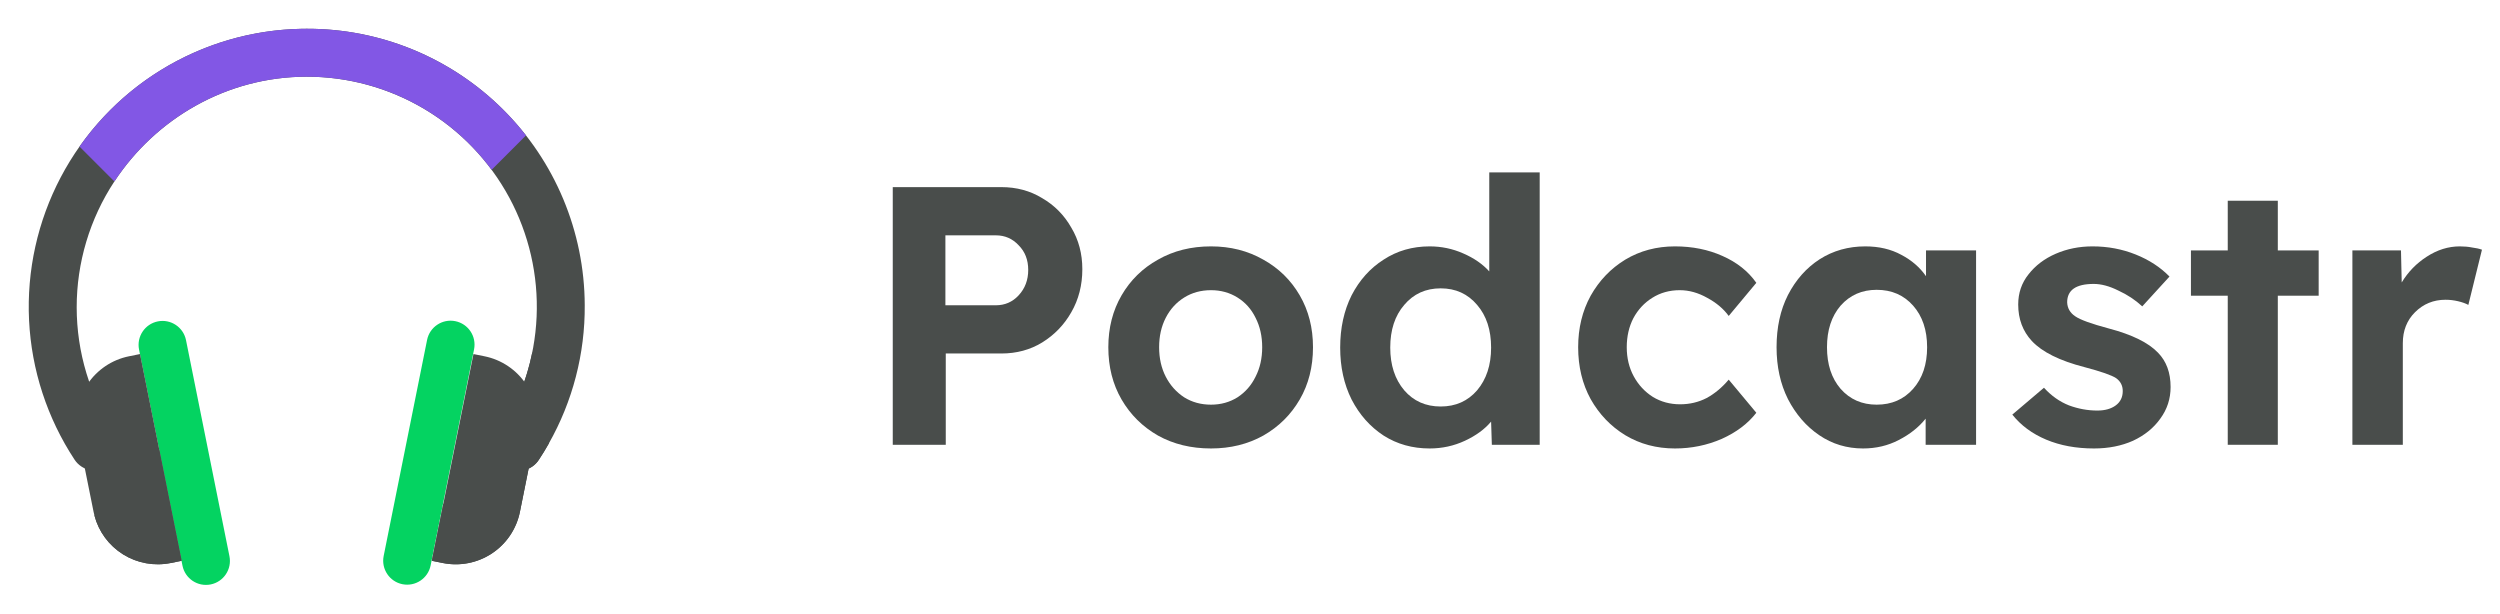
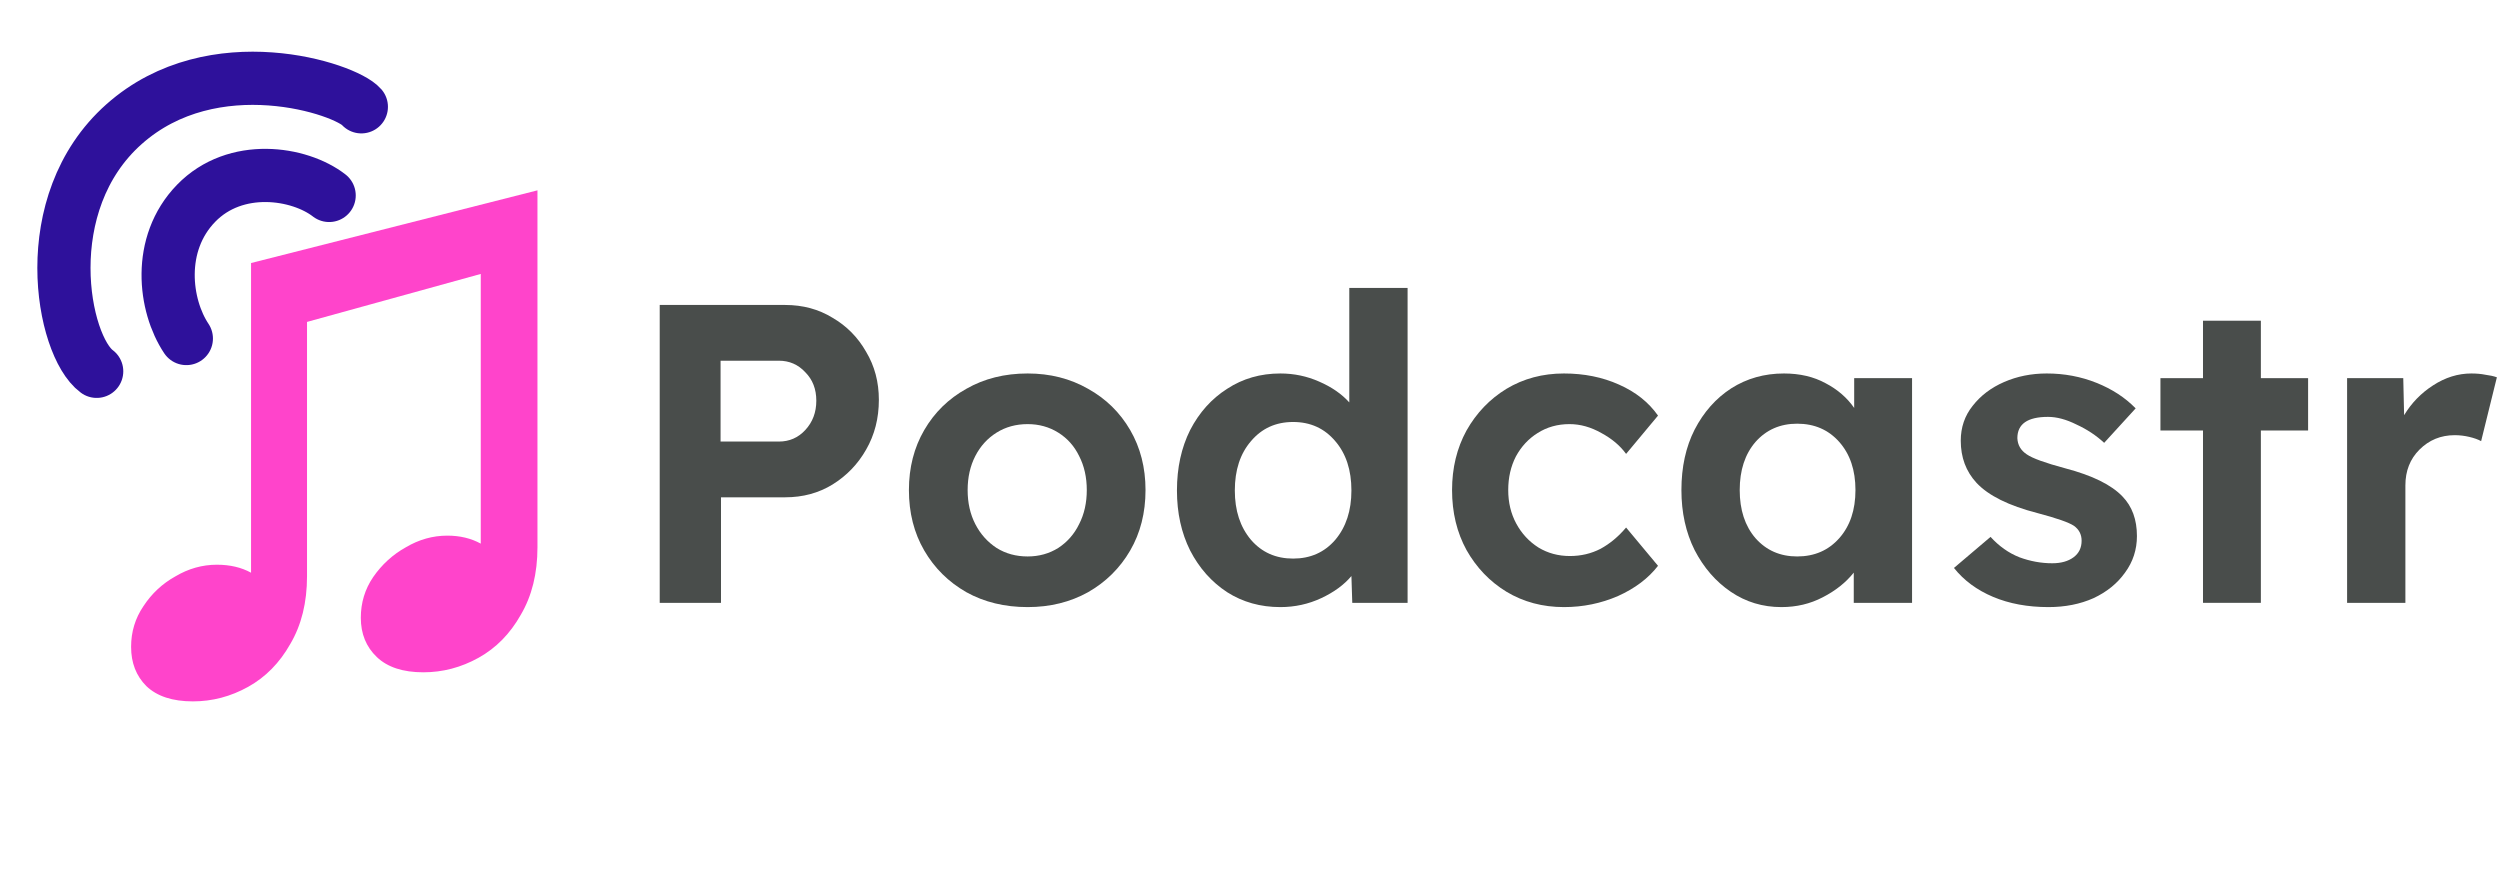
- <svg xmlns="http://www.w3.org/2000/svg" width="163" height="40" viewBox="0 0 163 40" fill="none">
-   <path d="M58.208 29V12.2H65.288C66.28 12.2 67.168 12.44 67.952 12.92C68.752 13.384 69.384 14.024 69.848 14.84C70.328 15.64 70.568 16.544 70.568 17.552C70.568 18.592 70.328 19.528 69.848 20.36C69.384 21.176 68.752 21.832 67.952 22.328C67.168 22.808 66.28 23.048 65.288 23.048H61.664V29H58.208ZM61.64 19.904H64.928C65.52 19.904 66.016 19.688 66.416 19.256C66.832 18.808 67.04 18.256 67.04 17.6C67.04 16.944 66.832 16.408 66.416 15.992C66.016 15.56 65.52 15.344 64.928 15.344H61.64V19.904Z" fill="#494D4B" />
-   <path d="M78.959 29.24C77.663 29.24 76.511 28.96 75.503 28.4C74.495 27.824 73.703 27.04 73.127 26.048C72.551 25.056 72.263 23.92 72.263 22.64C72.263 21.376 72.551 20.248 73.127 19.256C73.703 18.264 74.495 17.488 75.503 16.928C76.511 16.352 77.663 16.064 78.959 16.064C80.223 16.064 81.359 16.352 82.367 16.928C83.375 17.488 84.167 18.264 84.743 19.256C85.319 20.248 85.607 21.376 85.607 22.64C85.607 23.92 85.319 25.056 84.743 26.048C84.167 27.04 83.375 27.824 82.367 28.4C81.359 28.96 80.223 29.24 78.959 29.24ZM78.959 26.384C79.599 26.384 80.175 26.224 80.687 25.904C81.199 25.568 81.591 25.12 81.863 24.56C82.151 24 82.295 23.36 82.295 22.64C82.295 21.92 82.151 21.28 81.863 20.72C81.591 20.16 81.199 19.72 80.687 19.4C80.175 19.08 79.599 18.92 78.959 18.92C78.303 18.92 77.719 19.08 77.207 19.4C76.695 19.72 76.295 20.16 76.007 20.72C75.719 21.28 75.575 21.92 75.575 22.64C75.575 23.36 75.719 24 76.007 24.56C76.295 25.12 76.695 25.568 77.207 25.904C77.719 26.224 78.303 26.384 78.959 26.384Z" fill="#494D4B" />
-   <path d="M93.212 29.24C92.092 29.24 91.092 28.96 90.212 28.4C89.332 27.824 88.636 27.04 88.124 26.048C87.628 25.056 87.38 23.928 87.38 22.664C87.38 21.384 87.628 20.248 88.124 19.256C88.636 18.264 89.332 17.488 90.212 16.928C91.092 16.352 92.092 16.064 93.212 16.064C93.98 16.064 94.708 16.216 95.396 16.52C96.1 16.824 96.668 17.216 97.1 17.696V11.24H100.388V29H97.268L97.22 27.488C96.804 27.984 96.236 28.4 95.516 28.736C94.796 29.072 94.028 29.24 93.212 29.24ZM93.932 26.504C94.908 26.504 95.7 26.152 96.308 25.448C96.916 24.728 97.22 23.8 97.22 22.664C97.22 21.512 96.916 20.584 96.308 19.88C95.7 19.16 94.908 18.8 93.932 18.8C92.956 18.8 92.164 19.16 91.556 19.88C90.948 20.584 90.644 21.512 90.644 22.664C90.644 23.8 90.948 24.728 91.556 25.448C92.164 26.152 92.956 26.504 93.932 26.504Z" fill="#494D4B" />
-   <path d="M109.208 29.24C108.008 29.24 106.928 28.952 105.968 28.376C105.024 27.8 104.272 27.016 103.712 26.024C103.168 25.032 102.896 23.904 102.896 22.64C102.896 21.392 103.168 20.272 103.712 19.28C104.272 18.288 105.024 17.504 105.968 16.928C106.928 16.352 108.008 16.064 109.208 16.064C110.344 16.064 111.376 16.272 112.304 16.688C113.248 17.104 113.984 17.688 114.512 18.44L112.712 20.6C112.376 20.136 111.912 19.744 111.32 19.424C110.728 19.088 110.128 18.92 109.52 18.92C108.848 18.92 108.248 19.088 107.72 19.424C107.208 19.744 106.8 20.184 106.496 20.744C106.208 21.304 106.064 21.936 106.064 22.64C106.064 23.344 106.216 23.976 106.52 24.536C106.824 25.096 107.24 25.544 107.768 25.88C108.296 26.2 108.888 26.36 109.544 26.36C110.168 26.36 110.744 26.224 111.272 25.952C111.8 25.664 112.28 25.264 112.712 24.752L114.512 26.912C113.968 27.616 113.216 28.184 112.256 28.616C111.296 29.032 110.28 29.24 109.208 29.24Z" fill="#494D4B" />
-   <path d="M121.472 29.24C120.416 29.24 119.464 28.952 118.616 28.376C117.768 27.8 117.088 27.016 116.576 26.024C116.08 25.032 115.832 23.904 115.832 22.64C115.832 21.344 116.08 20.208 116.576 19.232C117.088 18.24 117.776 17.464 118.64 16.904C119.52 16.344 120.512 16.064 121.616 16.064C122.512 16.064 123.296 16.248 123.968 16.616C124.64 16.968 125.176 17.432 125.576 18.008V16.328H128.84V29H125.552V27.296C125.104 27.856 124.52 28.32 123.8 28.688C123.096 29.056 122.32 29.24 121.472 29.24ZM122.36 26.384C123.336 26.384 124.128 26.04 124.736 25.352C125.344 24.664 125.648 23.76 125.648 22.64C125.648 21.52 125.344 20.616 124.736 19.928C124.128 19.24 123.336 18.896 122.36 18.896C121.4 18.896 120.616 19.24 120.008 19.928C119.416 20.616 119.12 21.52 119.12 22.64C119.12 23.76 119.416 24.664 120.008 25.352C120.616 26.04 121.4 26.384 122.36 26.384Z" fill="#494D4B" />
-   <path d="M136.531 29.24C135.363 29.24 134.323 29.048 133.411 28.664C132.499 28.28 131.763 27.736 131.203 27.032L133.267 25.28C133.747 25.808 134.291 26.192 134.899 26.432C135.507 26.656 136.123 26.768 136.747 26.768C137.243 26.768 137.643 26.656 137.947 26.432C138.251 26.208 138.403 25.896 138.403 25.496C138.403 25.144 138.259 24.864 137.971 24.656C137.683 24.464 136.995 24.224 135.907 23.936C134.291 23.52 133.147 22.952 132.475 22.232C131.883 21.592 131.587 20.8 131.587 19.856C131.587 19.104 131.811 18.448 132.259 17.888C132.707 17.312 133.299 16.864 134.035 16.544C134.771 16.224 135.571 16.064 136.435 16.064C137.427 16.064 138.363 16.24 139.243 16.592C140.123 16.944 140.859 17.424 141.451 18.032L139.675 19.976C139.227 19.56 138.707 19.216 138.115 18.944C137.539 18.656 137.003 18.512 136.507 18.512C135.355 18.512 134.779 18.912 134.779 19.712C134.795 20.096 134.971 20.4 135.307 20.624C135.627 20.848 136.355 21.112 137.491 21.416C139.011 21.816 140.083 22.344 140.707 23C141.251 23.56 141.523 24.304 141.523 25.232C141.523 26 141.299 26.688 140.851 27.296C140.419 27.904 139.827 28.384 139.075 28.736C138.323 29.072 137.475 29.24 136.531 29.24Z" fill="#494D4B" />
-   <path d="M145.249 29V19.28H142.849V16.328H145.249V13.088H148.513V16.328H151.177V19.28H148.513V29H145.249Z" fill="#494D4B" />
-   <path d="M153.376 29V16.328H156.544L156.592 18.416C157.008 17.728 157.552 17.168 158.224 16.736C158.912 16.288 159.632 16.064 160.384 16.064C160.672 16.064 160.936 16.088 161.176 16.136C161.432 16.168 161.648 16.216 161.824 16.28L160.936 19.88C160.76 19.784 160.536 19.704 160.264 19.64C159.992 19.576 159.72 19.544 159.448 19.544C158.664 19.544 158 19.816 157.456 20.36C156.928 20.888 156.664 21.56 156.664 22.376V29H153.376Z" fill="#494D4B" />
-   <path d="M38.125 19.888C38.149 23.054 37.34 26.171 35.777 28.926C35.575 29.284 35.361 29.634 35.134 29.976C35.023 30.15 34.877 30.3 34.707 30.417C34.537 30.535 34.345 30.617 34.142 30.66C33.94 30.702 33.731 30.704 33.528 30.666C33.325 30.627 33.132 30.548 32.959 30.434C32.786 30.32 32.638 30.173 32.523 30.001C32.408 29.83 32.328 29.637 32.288 29.434C32.247 29.231 32.248 29.022 32.289 28.82C32.33 28.617 32.411 28.424 32.527 28.253C34.019 25.99 34.868 23.364 34.987 20.656C35.105 17.948 34.488 15.259 33.2 12.874C31.912 10.489 30.002 8.497 27.673 7.111C25.344 5.724 22.683 4.995 19.972 5C14.762 5.01 10.142 7.745 7.457 11.832C5.852 14.27 4.998 17.126 5 20.045C5.003 22.964 5.863 25.818 7.473 28.253C7.701 28.599 7.782 29.022 7.699 29.427C7.616 29.834 7.375 30.19 7.029 30.418C6.683 30.646 6.261 30.728 5.855 30.645C5.449 30.561 5.092 30.32 4.864 29.974C3.079 27.265 2.054 24.127 1.895 20.887C1.737 17.647 2.451 14.424 3.962 11.553C5.474 8.683 7.729 6.271 10.491 4.569C13.253 2.868 16.421 1.938 19.664 1.878C19.778 1.876 19.891 1.875 20.005 1.875C24.795 1.865 29.393 3.756 32.791 7.133C36.188 10.511 38.106 15.098 38.125 19.888Z" fill="#494D4B" />
-   <path d="M9.066 22.794L11.898 36.882C12.068 37.728 12.891 38.275 13.737 38.105C14.582 37.935 15.13 37.112 14.96 36.266L12.128 22.179C11.958 21.333 11.135 20.785 10.289 20.955C9.444 21.125 8.896 21.949 9.066 22.794Z" fill="#04D361" />
-   <path d="M11.844 36.564L11.126 36.709C10.059 36.923 8.95 36.722 8.027 36.147C7.103 35.572 6.434 34.665 6.157 33.612C6.136 33.531 6.116 33.45 6.1 33.367L5.071 28.256C4.848 27.146 5.075 25.993 5.701 25.051C6.328 24.108 7.303 23.453 8.413 23.229L9.13 23.084L10.39 29.341L11.844 36.564Z" fill="#494D4B" />
-   <path d="M11.844 36.564L11.126 36.709C10.059 36.923 8.95 36.722 8.027 36.147C7.103 35.572 6.434 34.665 6.157 33.612C7.674 32.298 9.09 30.87 10.39 29.341L11.844 36.564Z" fill="#494D4B" />
-   <path d="M36.148 27.087L35.777 28.926C35.575 29.284 35.361 29.634 35.134 29.976C35.023 30.15 34.877 30.3 34.707 30.417C34.537 30.534 34.345 30.617 34.142 30.659C33.94 30.702 33.731 30.704 33.528 30.665C33.325 30.627 33.132 30.548 32.959 30.434C32.786 30.32 32.638 30.173 32.523 30.001C32.408 29.829 32.328 29.637 32.288 29.434C32.247 29.231 32.248 29.022 32.289 28.819C32.33 28.617 32.411 28.424 32.527 28.253C33.587 26.65 34.326 24.858 34.705 22.974C35.293 23.467 35.737 24.109 35.991 24.833C36.245 25.557 36.299 26.335 36.148 27.087Z" fill="#494D4B" />
-   <path d="M34.295 8.83L32.054 11.071C30.657 9.182 28.836 7.649 26.737 6.594C24.638 5.54 22.321 4.993 19.972 5C14.762 5.01 10.142 7.745 7.457 11.832L5.184 9.559C6.823 7.229 8.988 5.32 11.505 3.985C14.021 2.651 16.816 1.929 19.664 1.878C19.778 1.876 19.891 1.875 20.005 1.875C22.759 1.869 25.479 2.492 27.955 3.698C30.432 4.903 32.601 6.658 34.295 8.83Z" fill="#8257E5" />
-   <path d="M27.846 22.163L25.015 36.251C24.845 37.097 25.392 37.92 26.238 38.09C27.084 38.26 27.907 37.712 28.077 36.867L30.909 22.779C31.079 21.933 30.531 21.11 29.685 20.94C28.84 20.77 28.016 21.318 27.846 22.163Z" fill="#04D361" />
-   <path d="M34.929 28.256L33.9 33.367C33.677 34.477 33.022 35.452 32.079 36.079C31.137 36.705 29.984 36.932 28.874 36.709L28.156 36.564L28.9 32.871L30.869 23.084L31.587 23.229C32.697 23.453 33.672 24.108 34.299 25.05C34.386 25.18 34.465 25.314 34.536 25.453C34.982 26.315 35.12 27.304 34.929 28.256Z" fill="#494D4B" />
-   <path d="M34.929 28.256L33.9 33.367C33.677 34.477 33.022 35.452 32.079 36.079C31.137 36.705 29.984 36.932 28.874 36.709L28.156 36.564L28.9 32.871C31.04 30.609 32.93 28.122 34.536 25.453C34.982 26.315 35.12 27.304 34.929 28.256Z" fill="#494D4B" />
+ <svg xmlns="http://www.w3.org/2000/svg" width="141" height="50" viewBox="0 0 141 50" fill="none">
+   <path d="M20.38 6.024C19.5 5 12.036 2.528 7 7C1.964 11.472 3.5 19.5 5.453 20.943" stroke="#2E119B" stroke-width="3" stroke-linecap="round" stroke-linejoin="round" />
+   <path d="M37.208 34V17.2H44.288C45.28 17.2 46.168 17.44 46.952 17.92C47.752 18.384 48.384 19.024 48.848 19.84C49.328 20.64 49.568 21.544 49.568 22.552C49.568 23.592 49.328 24.528 48.848 25.36C48.384 26.176 47.752 26.832 46.952 27.328C46.168 27.808 45.28 28.048 44.288 28.048H40.664V34H37.208ZM40.64 24.904H43.928C44.52 24.904 45.016 24.688 45.416 24.256C45.832 23.808 46.04 23.256 46.04 22.6C46.04 21.944 45.832 21.408 45.416 20.992C45.016 20.56 44.52 20.344 43.928 20.344H40.64V24.904Z" fill="#494D4B" />
+   <path d="M57.959 34.24C56.663 34.24 55.511 33.96 54.503 33.4C53.495 32.824 52.703 32.04 52.127 31.048C51.551 30.056 51.263 28.92 51.263 27.64C51.263 26.376 51.551 25.248 52.127 24.256C52.703 23.264 53.495 22.488 54.503 21.928C55.511 21.352 56.663 21.064 57.959 21.064C59.223 21.064 60.359 21.352 61.367 21.928C62.375 22.488 63.167 23.264 63.743 24.256C64.319 25.248 64.607 26.376 64.607 27.64C64.607 28.92 64.319 30.056 63.743 31.048C63.167 32.04 62.375 32.824 61.367 33.4C60.359 33.96 59.223 34.24 57.959 34.24ZM57.959 31.384C58.599 31.384 59.175 31.224 59.687 30.904C60.199 30.568 60.591 30.12 60.863 29.56C61.151 29 61.295 28.36 61.295 27.64C61.295 26.92 61.151 26.28 60.863 25.72C60.591 25.16 60.199 24.72 59.687 24.4C59.175 24.08 58.599 23.92 57.959 23.92C57.303 23.92 56.719 24.08 56.207 24.4C55.695 24.72 55.295 25.16 55.007 25.72C54.719 26.28 54.575 26.92 54.575 27.64C54.575 28.36 54.719 29 55.007 29.56C55.295 30.12 55.695 30.568 56.207 30.904C56.719 31.224 57.303 31.384 57.959 31.384Z" fill="#494D4B" />
+   <path d="M72.212 34.24C71.092 34.24 70.092 33.96 69.212 33.4C68.332 32.824 67.636 32.04 67.124 31.048C66.628 30.056 66.38 28.928 66.38 27.664C66.38 26.384 66.628 25.248 67.124 24.256C67.636 23.264 68.332 22.488 69.212 21.928C70.092 21.352 71.092 21.064 72.212 21.064C72.98 21.064 73.708 21.216 74.396 21.52C75.1 21.824 75.668 22.216 76.1 22.696V16.24H79.388V34H76.268L76.22 32.488C75.804 32.984 75.236 33.4 74.516 33.736C73.796 34.072 73.028 34.24 72.212 34.24ZM72.932 31.504C73.908 31.504 74.7 31.152 75.308 30.448C75.916 29.728 76.22 28.8 76.22 27.664C76.22 26.512 75.916 25.584 75.308 24.88C74.7 24.16 73.908 23.8 72.932 23.8C71.956 23.8 71.164 24.16 70.556 24.88C69.948 25.584 69.644 26.512 69.644 27.664C69.644 28.8 69.948 29.728 70.556 30.448C71.164 31.152 71.956 31.504 72.932 31.504Z" fill="#494D4B" />
+   <path d="M10.879 39.558C9.731 39.558 8.856 39.271 8.255 38.697C7.681 38.123 7.394 37.385 7.394 36.483C7.394 35.636 7.626 34.87 8.091 34.187C8.556 33.476 9.157 32.916 9.895 32.506C10.633 32.069 11.412 31.85 12.232 31.85C12.97 31.85 13.612 32 14.159 32.301V14.835L30.313 10.735V30.866C30.313 32.342 29.999 33.613 29.37 34.679C28.769 35.745 27.976 36.551 26.992 37.098C26.008 37.645 24.969 37.918 23.876 37.918C22.728 37.918 21.853 37.631 21.252 37.057C20.651 36.483 20.35 35.745 20.35 34.843C20.35 33.996 20.582 33.23 21.047 32.547C21.539 31.836 22.154 31.276 22.892 30.866C23.63 30.429 24.409 30.21 25.229 30.21C25.94 30.21 26.568 30.36 27.115 30.661V15.45L17.316 18.156V32.506C17.316 33.982 17.002 35.253 16.373 36.319C15.772 37.385 14.979 38.191 13.995 38.738C13.011 39.285 11.972 39.558 10.879 39.558Z" fill="#FF44CB" />
+   <path d="M88.208 34.24C87.008 34.24 85.928 33.952 84.968 33.376C84.024 32.8 83.272 32.016 82.712 31.024C82.168 30.032 81.896 28.904 81.896 27.64C81.896 26.392 82.168 25.272 82.712 24.28C83.272 23.288 84.024 22.504 84.968 21.928C85.928 21.352 87.008 21.064 88.208 21.064C89.344 21.064 90.376 21.272 91.304 21.688C92.248 22.104 92.984 22.688 93.512 23.44L91.712 25.6C91.376 25.136 90.912 24.744 90.32 24.424C89.728 24.088 89.128 23.92 88.52 23.92C87.848 23.92 87.248 24.088 86.72 24.424C86.208 24.744 85.8 25.184 85.496 25.744C85.208 26.304 85.064 26.936 85.064 27.64C85.064 28.344 85.216 28.976 85.52 29.536C85.824 30.096 86.24 30.544 86.768 30.88C87.296 31.2 87.888 31.36 88.544 31.36C89.168 31.36 89.744 31.224 90.272 30.952C90.8 30.664 91.28 30.264 91.712 29.752L93.512 31.912C92.968 32.616 92.216 33.184 91.256 33.616C90.296 34.032 89.28 34.24 88.208 34.24Z" fill="#494D4B" />
+   <path d="M100.472 34.24C99.416 34.24 98.464 33.952 97.616 33.376C96.768 32.8 96.088 32.016 95.576 31.024C95.08 30.032 94.832 28.904 94.832 27.64C94.832 26.344 95.08 25.208 95.576 24.232C96.088 23.24 96.776 22.464 97.64 21.904C98.52 21.344 99.512 21.064 100.616 21.064C101.512 21.064 102.296 21.248 102.968 21.616C103.64 21.968 104.176 22.432 104.576 23.008V21.328H107.84V34H104.552V32.296C104.104 32.856 103.52 33.32 102.8 33.688C102.096 34.056 101.32 34.24 100.472 34.24ZM101.36 31.384C102.336 31.384 103.128 31.04 103.736 30.352C104.344 29.664 104.648 28.76 104.648 27.64C104.648 26.52 104.344 25.616 103.736 24.928C103.128 24.24 102.336 23.896 101.36 23.896C100.4 23.896 99.616 24.24 99.008 24.928C98.416 25.616 98.12 26.52 98.12 27.64C98.12 28.76 98.416 29.664 99.008 30.352C99.616 31.04 100.4 31.384 101.36 31.384Z" fill="#494D4B" />
+   <path d="M115.531 34.24C114.363 34.24 113.323 34.048 112.411 33.664C111.499 33.28 110.763 32.736 110.203 32.032L112.267 30.28C112.747 30.808 113.291 31.192 113.899 31.432C114.507 31.656 115.123 31.768 115.747 31.768C116.243 31.768 116.643 31.656 116.947 31.432C117.251 31.208 117.403 30.896 117.403 30.496C117.403 30.144 117.259 29.864 116.971 29.656C116.683 29.464 115.995 29.224 114.907 28.936C113.291 28.52 112.147 27.952 111.475 27.232C110.883 26.592 110.587 25.8 110.587 24.856C110.587 24.104 110.811 23.448 111.259 22.888C111.707 22.312 112.299 21.864 113.035 21.544C113.771 21.224 114.571 21.064 115.435 21.064C116.427 21.064 117.363 21.24 118.243 21.592C119.123 21.944 119.859 22.424 120.451 23.032L118.675 24.976C118.227 24.56 117.707 24.216 117.115 23.944C116.539 23.656 116.003 23.512 115.507 23.512C114.355 23.512 113.779 23.912 113.779 24.712C113.795 25.096 113.971 25.4 114.307 25.624C114.627 25.848 115.355 26.112 116.491 26.416C118.011 26.816 119.083 27.344 119.707 28C120.251 28.56 120.523 29.304 120.523 30.232C120.523 31 120.299 31.688 119.851 32.296C119.419 32.904 118.827 33.384 118.075 33.736C117.323 34.072 116.475 34.24 115.531 34.24Z" fill="#494D4B" />
+   <path d="M124.249 34V24.28H121.849V21.328H124.249V18.088H127.513V21.328H130.177V24.28H127.513V34H124.249Z" fill="#494D4B" />
+   <path d="M132.376 34V21.328H135.544L135.592 23.416C136.008 22.728 136.552 22.168 137.224 21.736C137.912 21.288 138.632 21.064 139.384 21.064C139.672 21.064 139.936 21.088 140.176 21.136C140.432 21.168 140.648 21.216 140.824 21.28L139.936 24.88C139.76 24.784 139.536 24.704 139.264 24.64C138.992 24.576 138.72 24.544 138.448 24.544C137.664 24.544 137 24.816 136.456 25.36C135.928 25.888 135.664 26.56 135.664 27.376V34H132.376Z" fill="#494D4B" />
+   <path d="M18.564 11.023C16.889 9.723 13.291 9.168 11.061 11.465C8.83 13.762 9.268 17.234 10.51 19.093" stroke="#2E119B" stroke-width="3" stroke-linecap="round" stroke-linejoin="round" />
</svg>
